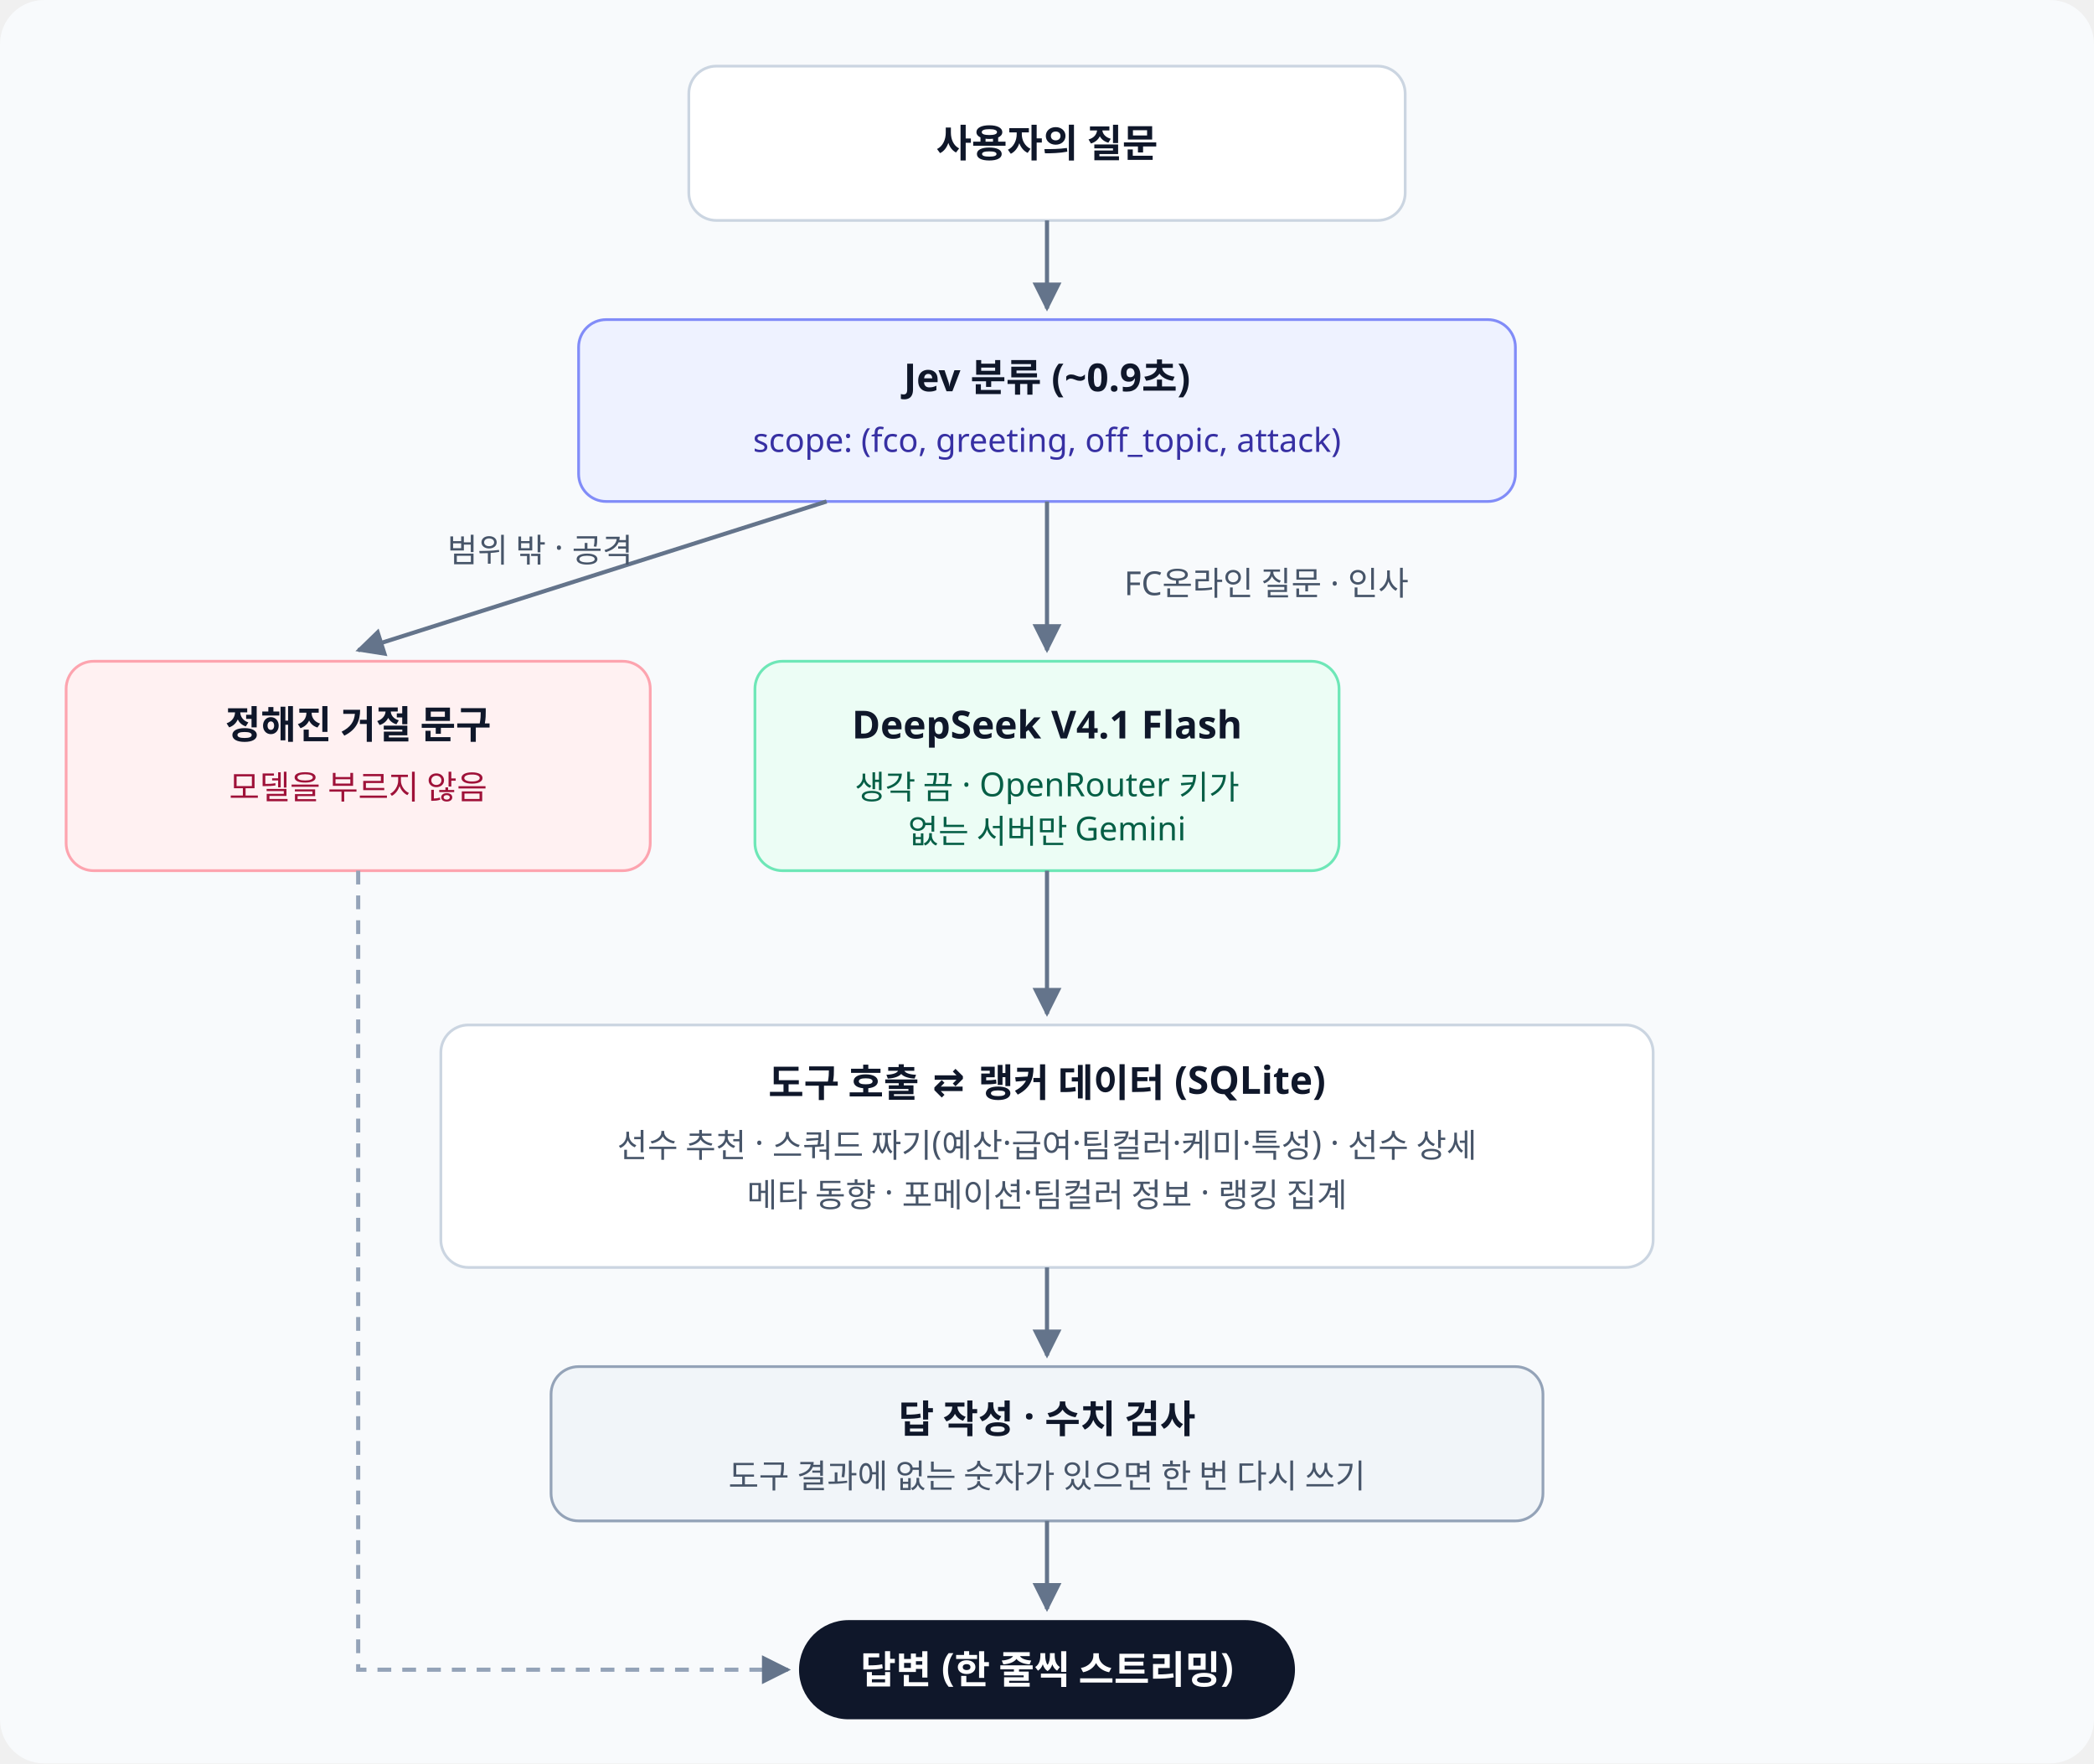
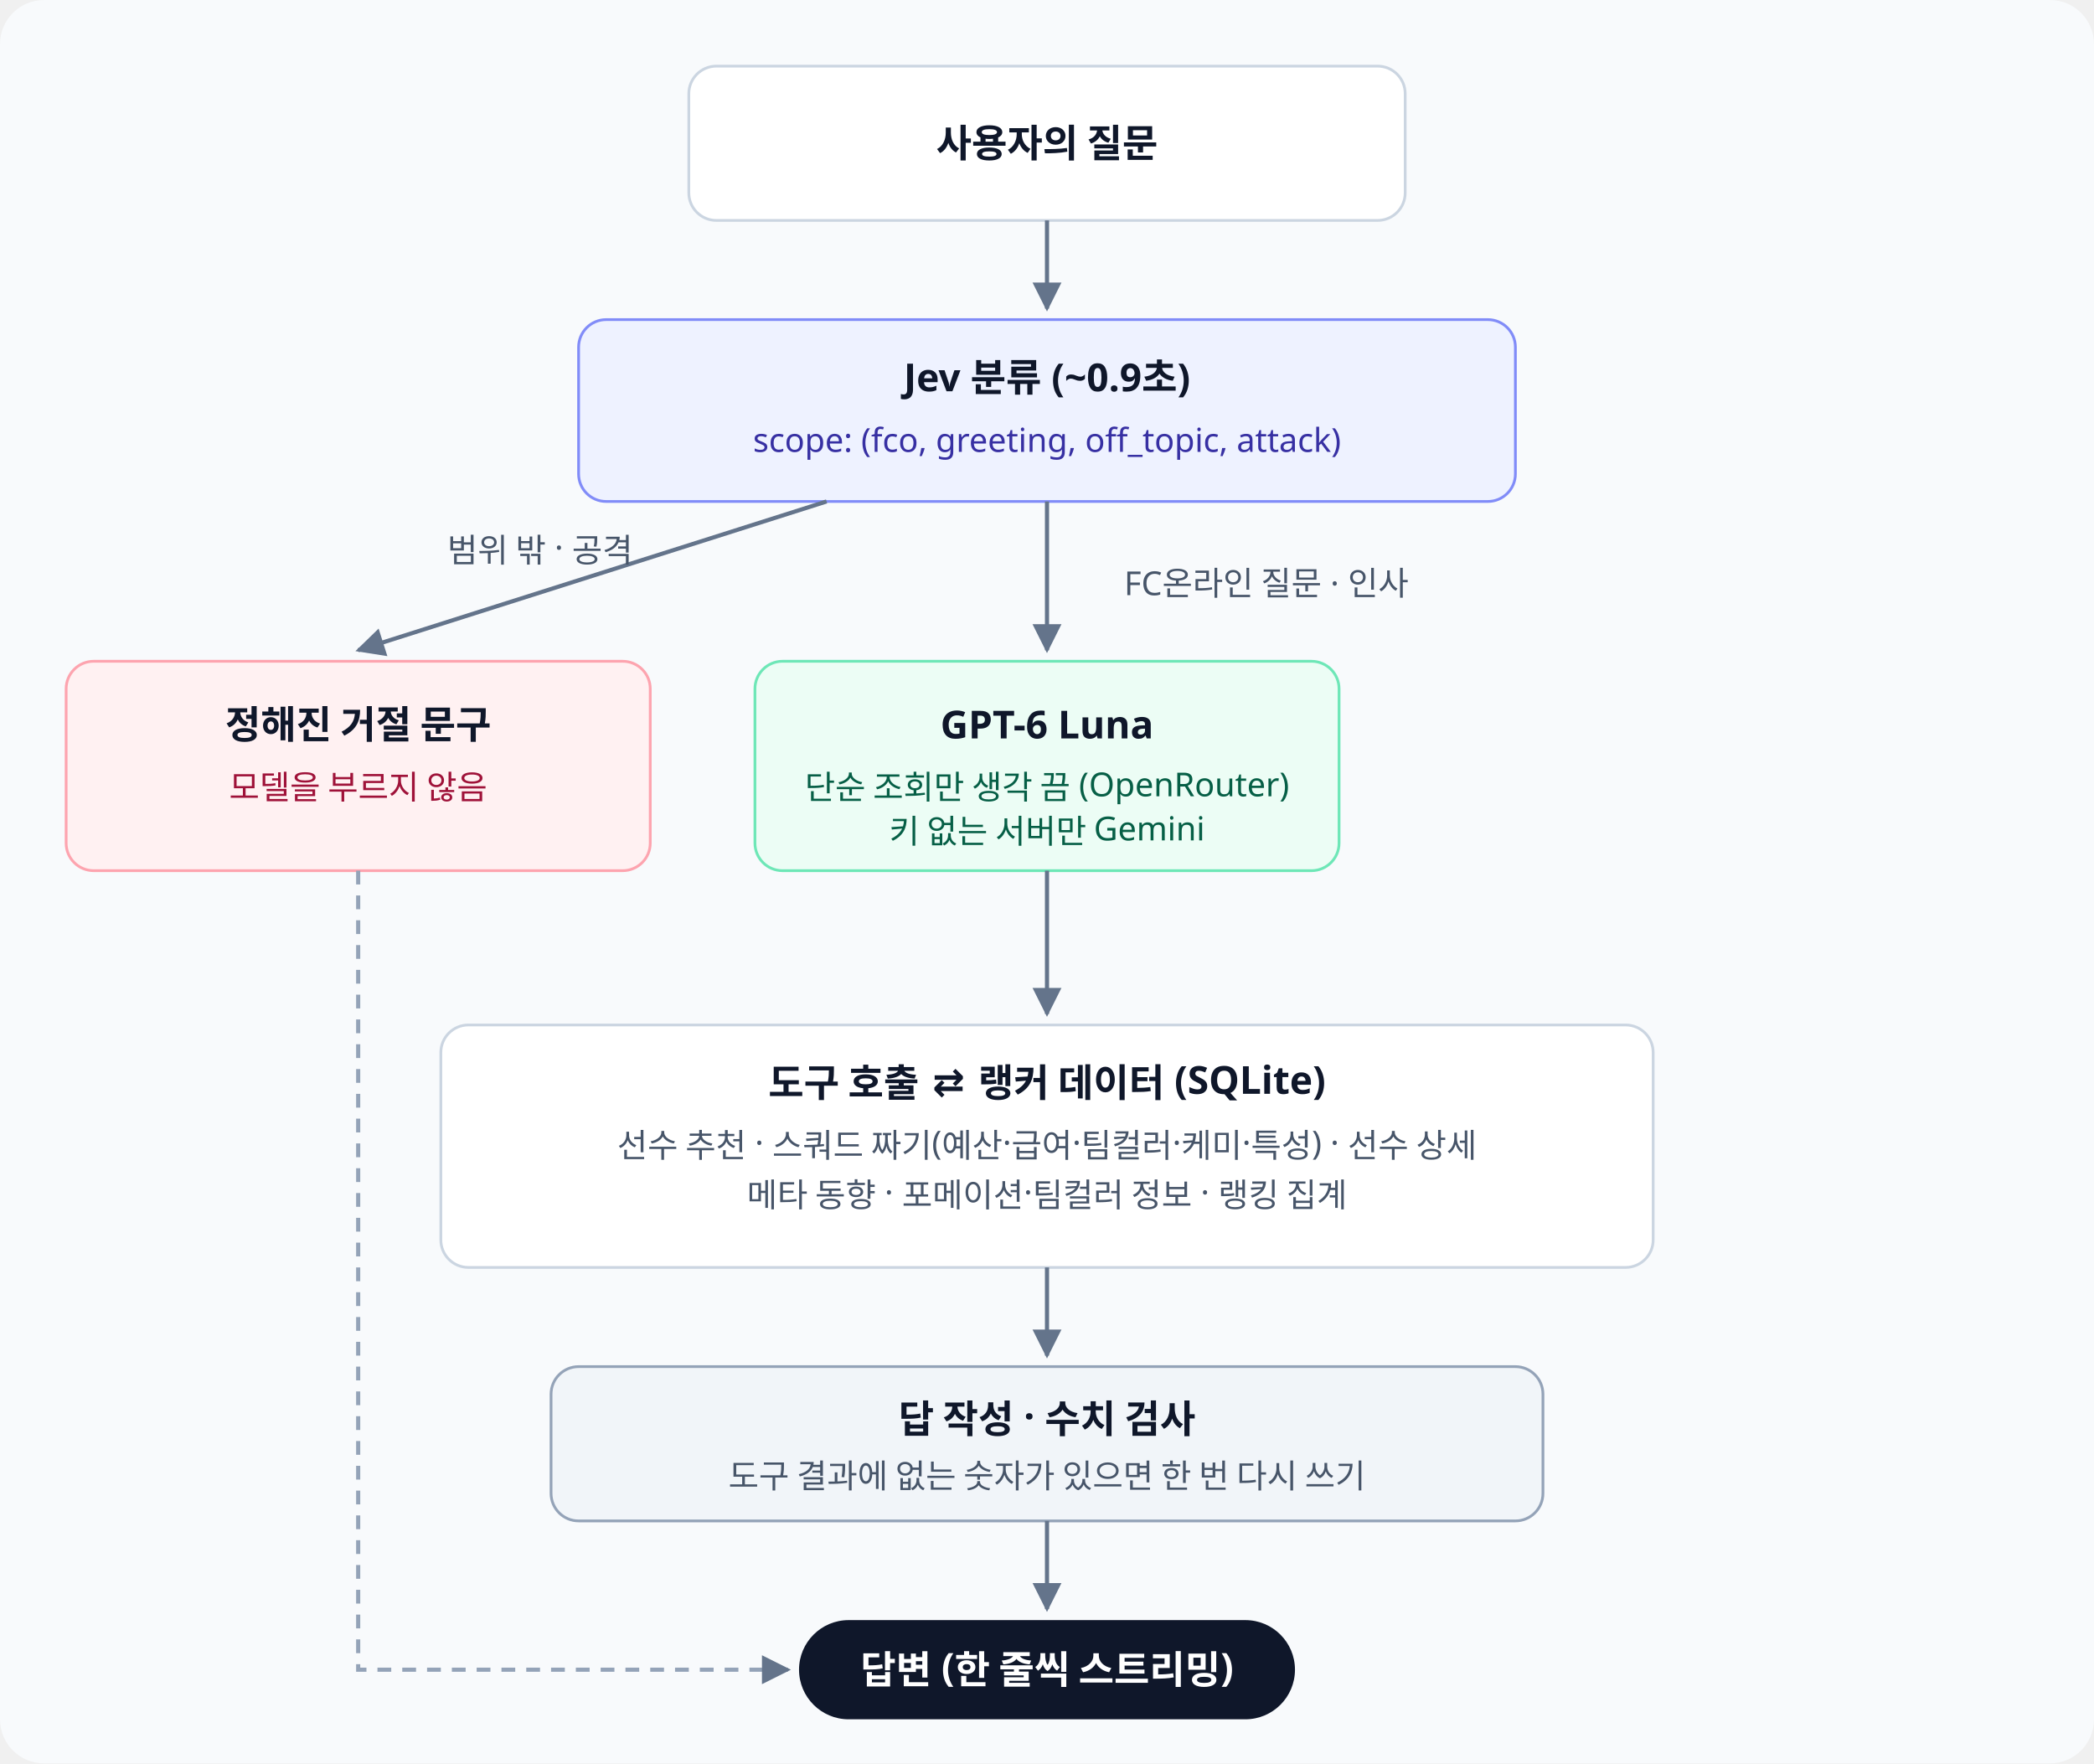
<svg xmlns="http://www.w3.org/2000/svg" viewBox="0 0 760 640" width="760" height="640" font-family="'Apple SD Gothic Neo','Noto Sans KR','Malgun Gothic',sans-serif">
  <defs>
    <marker id="a" viewBox="0 0 10 10" refX="9" refY="5" markerWidth="7" markerHeight="7" orient="auto-start-reverse">
      <path d="M0 0L10 5L0 10z" fill="#64748b" />
    </marker>
  </defs>
  <rect width="760" height="640" rx="16" fill="#f8fafc" />
  <g font-size="14" fill="#0f172a">
    <rect x="250" y="24" width="260" height="56" rx="10" fill="#fff" stroke="#cbd5e1" />
    <text x="380" y="57" text-anchor="middle" font-weight="700">사용자의 질문</text>
    <path d="M380 80V112" stroke="#64748b" stroke-width="1.5" marker-end="url(#a)" />
    <rect x="210" y="116" width="340" height="66" rx="10" fill="#eef2ff" stroke="#818cf8" />
    <text x="380" y="142" text-anchor="middle" font-weight="700">Jev 분류 (~0.9초)</text>
    <text x="380" y="164" text-anchor="middle" font-size="12" fill="#3730a3">scope: (fco, greeting, off_topic, attack)</text>
    <path d="M300 182L130 236" stroke="#64748b" stroke-width="1.5" marker-end="url(#a)" />
    <path d="M380 182V236" stroke="#64748b" stroke-width="1.5" marker-end="url(#a)" />
    <text x="196" y="204" text-anchor="middle" font-size="12" fill="#475569">범위 밖 · 공격</text>
    <text x="408" y="216" font-size="12" fill="#475569">FC온라인 질문 · 인사</text>
    <rect x="24" y="240" width="212" height="76" rx="10" fill="#fff1f2" stroke="#fda4af" />
    <text x="130" y="268" text-anchor="middle" font-weight="700">정해진 거절 문구</text>
    <text x="130" y="290" text-anchor="middle" font-size="12" fill="#9f1239">모델을 부르지 않음</text>
    <rect x="274" y="240" width="212" height="76" rx="10" fill="#ecfdf5" stroke="#6ee7b7" />
-     <text x="380" y="268" text-anchor="middle" font-weight="700">DeepSeek V4.1 Flash</text>
-     <text x="380" y="290" text-anchor="middle" font-size="12" fill="#065f46">생각 끔 · OpenRouter 키가</text>
-     <text x="380" y="306" text-anchor="middle" font-size="12" fill="#065f46">없는 서버만 Gemini</text>
+     <text x="380" y="268" text-anchor="middle" font-weight="700">GPT-6 Luna</text>
+     <text x="380" y="290" text-anchor="middle" font-size="12" fill="#065f46">단순 조회만 생각 끔 (OpenRouter)</text>
+     <text x="380" y="306" text-anchor="middle" font-size="12" fill="#065f46">키 없는 서버만 Gemini</text>
    <path d="M130 316V606H286" fill="none" stroke="#94a3b8" stroke-width="1.5" stroke-dasharray="5 4" marker-end="url(#a)" />
    <path d="M380 316V368" stroke="#64748b" stroke-width="1.5" marker-end="url(#a)" />
    <rect x="160" y="372" width="440" height="88" rx="10" fill="#fff" stroke="#cbd5e1" />
    <text x="380" y="398" text-anchor="middle" font-weight="700">도구 호출 ⇄ 랭커 데이터 (SQLite)</text>
    <text x="380" y="420" text-anchor="middle" font-size="12" fill="#475569">선수 추천 · 스쿼드 짜기(예산·급여·팀컬러·케미·특성) · 선수 상세</text>
    <text x="380" y="438" text-anchor="middle" font-size="12" fill="#475569">메타 동향 · 포메이션·팀컬러 정보 · 랭킹 집계</text>
    <path d="M380 460V492" stroke="#64748b" stroke-width="1.5" marker-end="url(#a)" />
    <rect x="200" y="496" width="360" height="56" rx="10" fill="#f1f5f9" stroke="#94a3b8" />
    <text x="380" y="520" text-anchor="middle" font-weight="700">답 작성 · 수치 검사</text>
    <text x="380" y="540" text-anchor="middle" font-size="12" fill="#475569">도구 결과에 없는 숫자가 있으면 한 번 다시 쓰기</text>
    <path d="M380 552V584" stroke="#64748b" stroke-width="1.5" marker-end="url(#a)" />
    <rect x="290" y="588" width="180" height="36" rx="18" fill="#0f172a" />
    <text x="380" y="611" text-anchor="middle" font-weight="700" fill="#fff">답변 (한 줄씩 스트리밍)</text>
  </g>
</svg>
